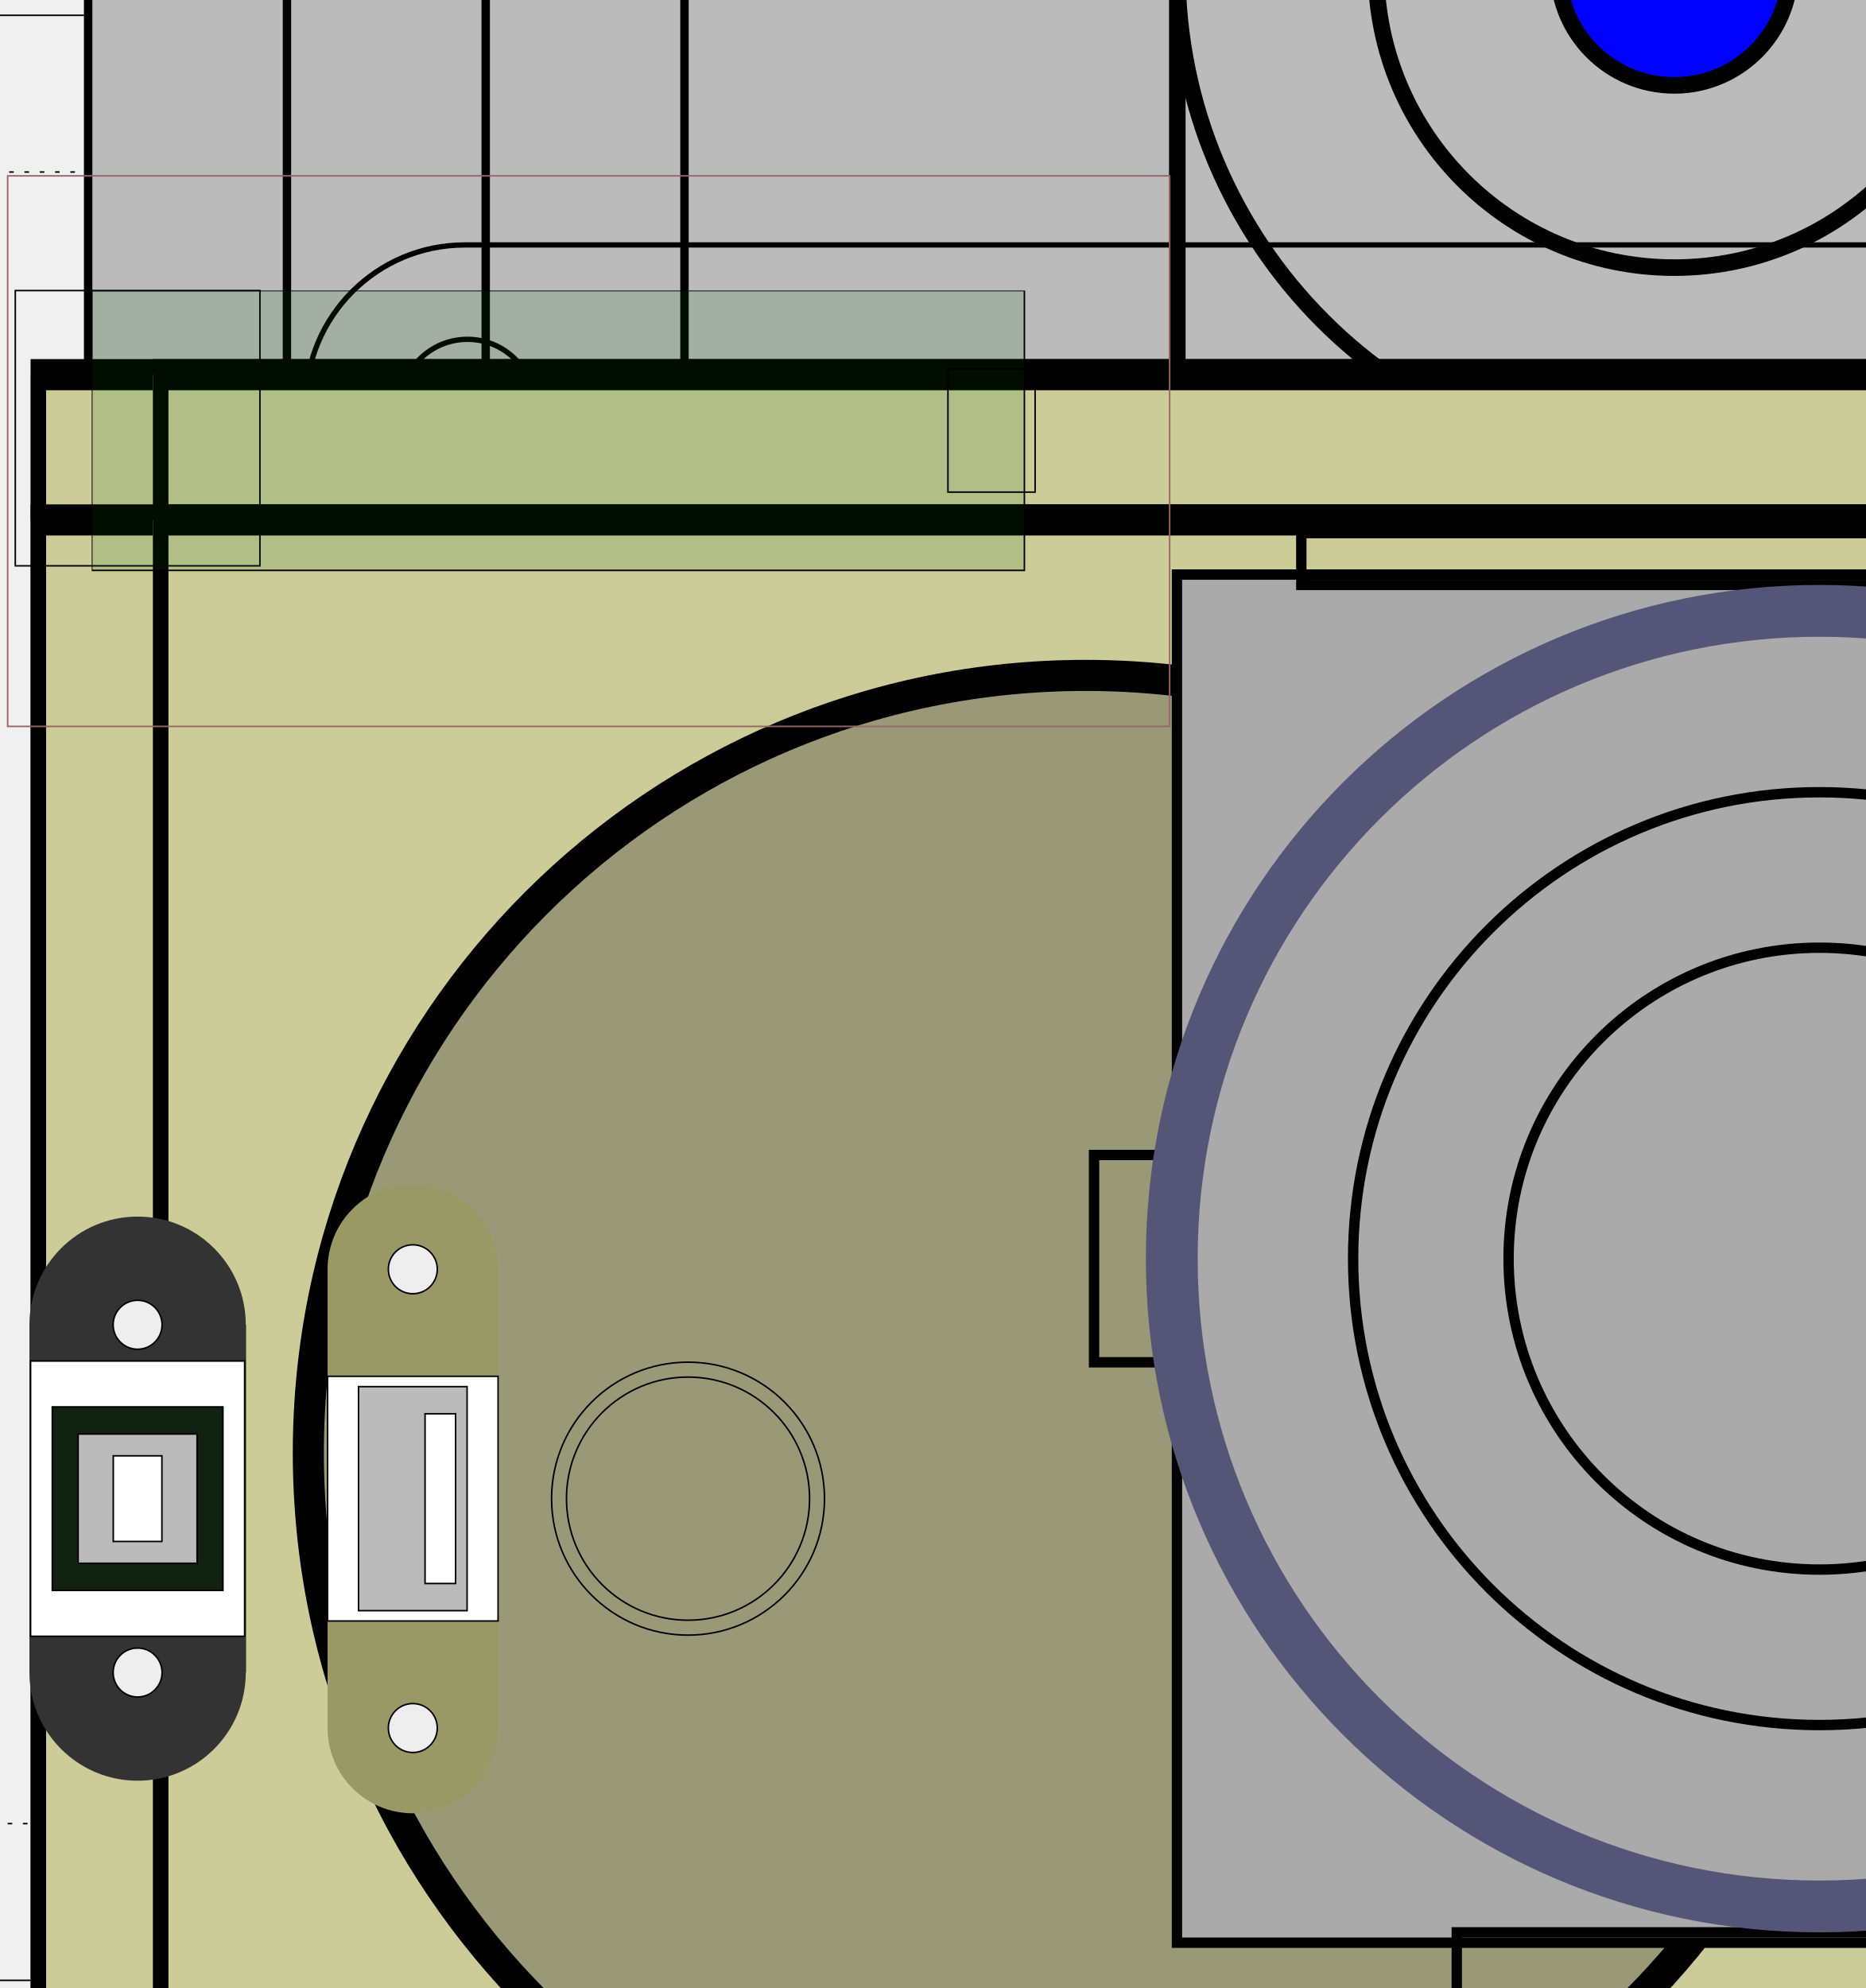
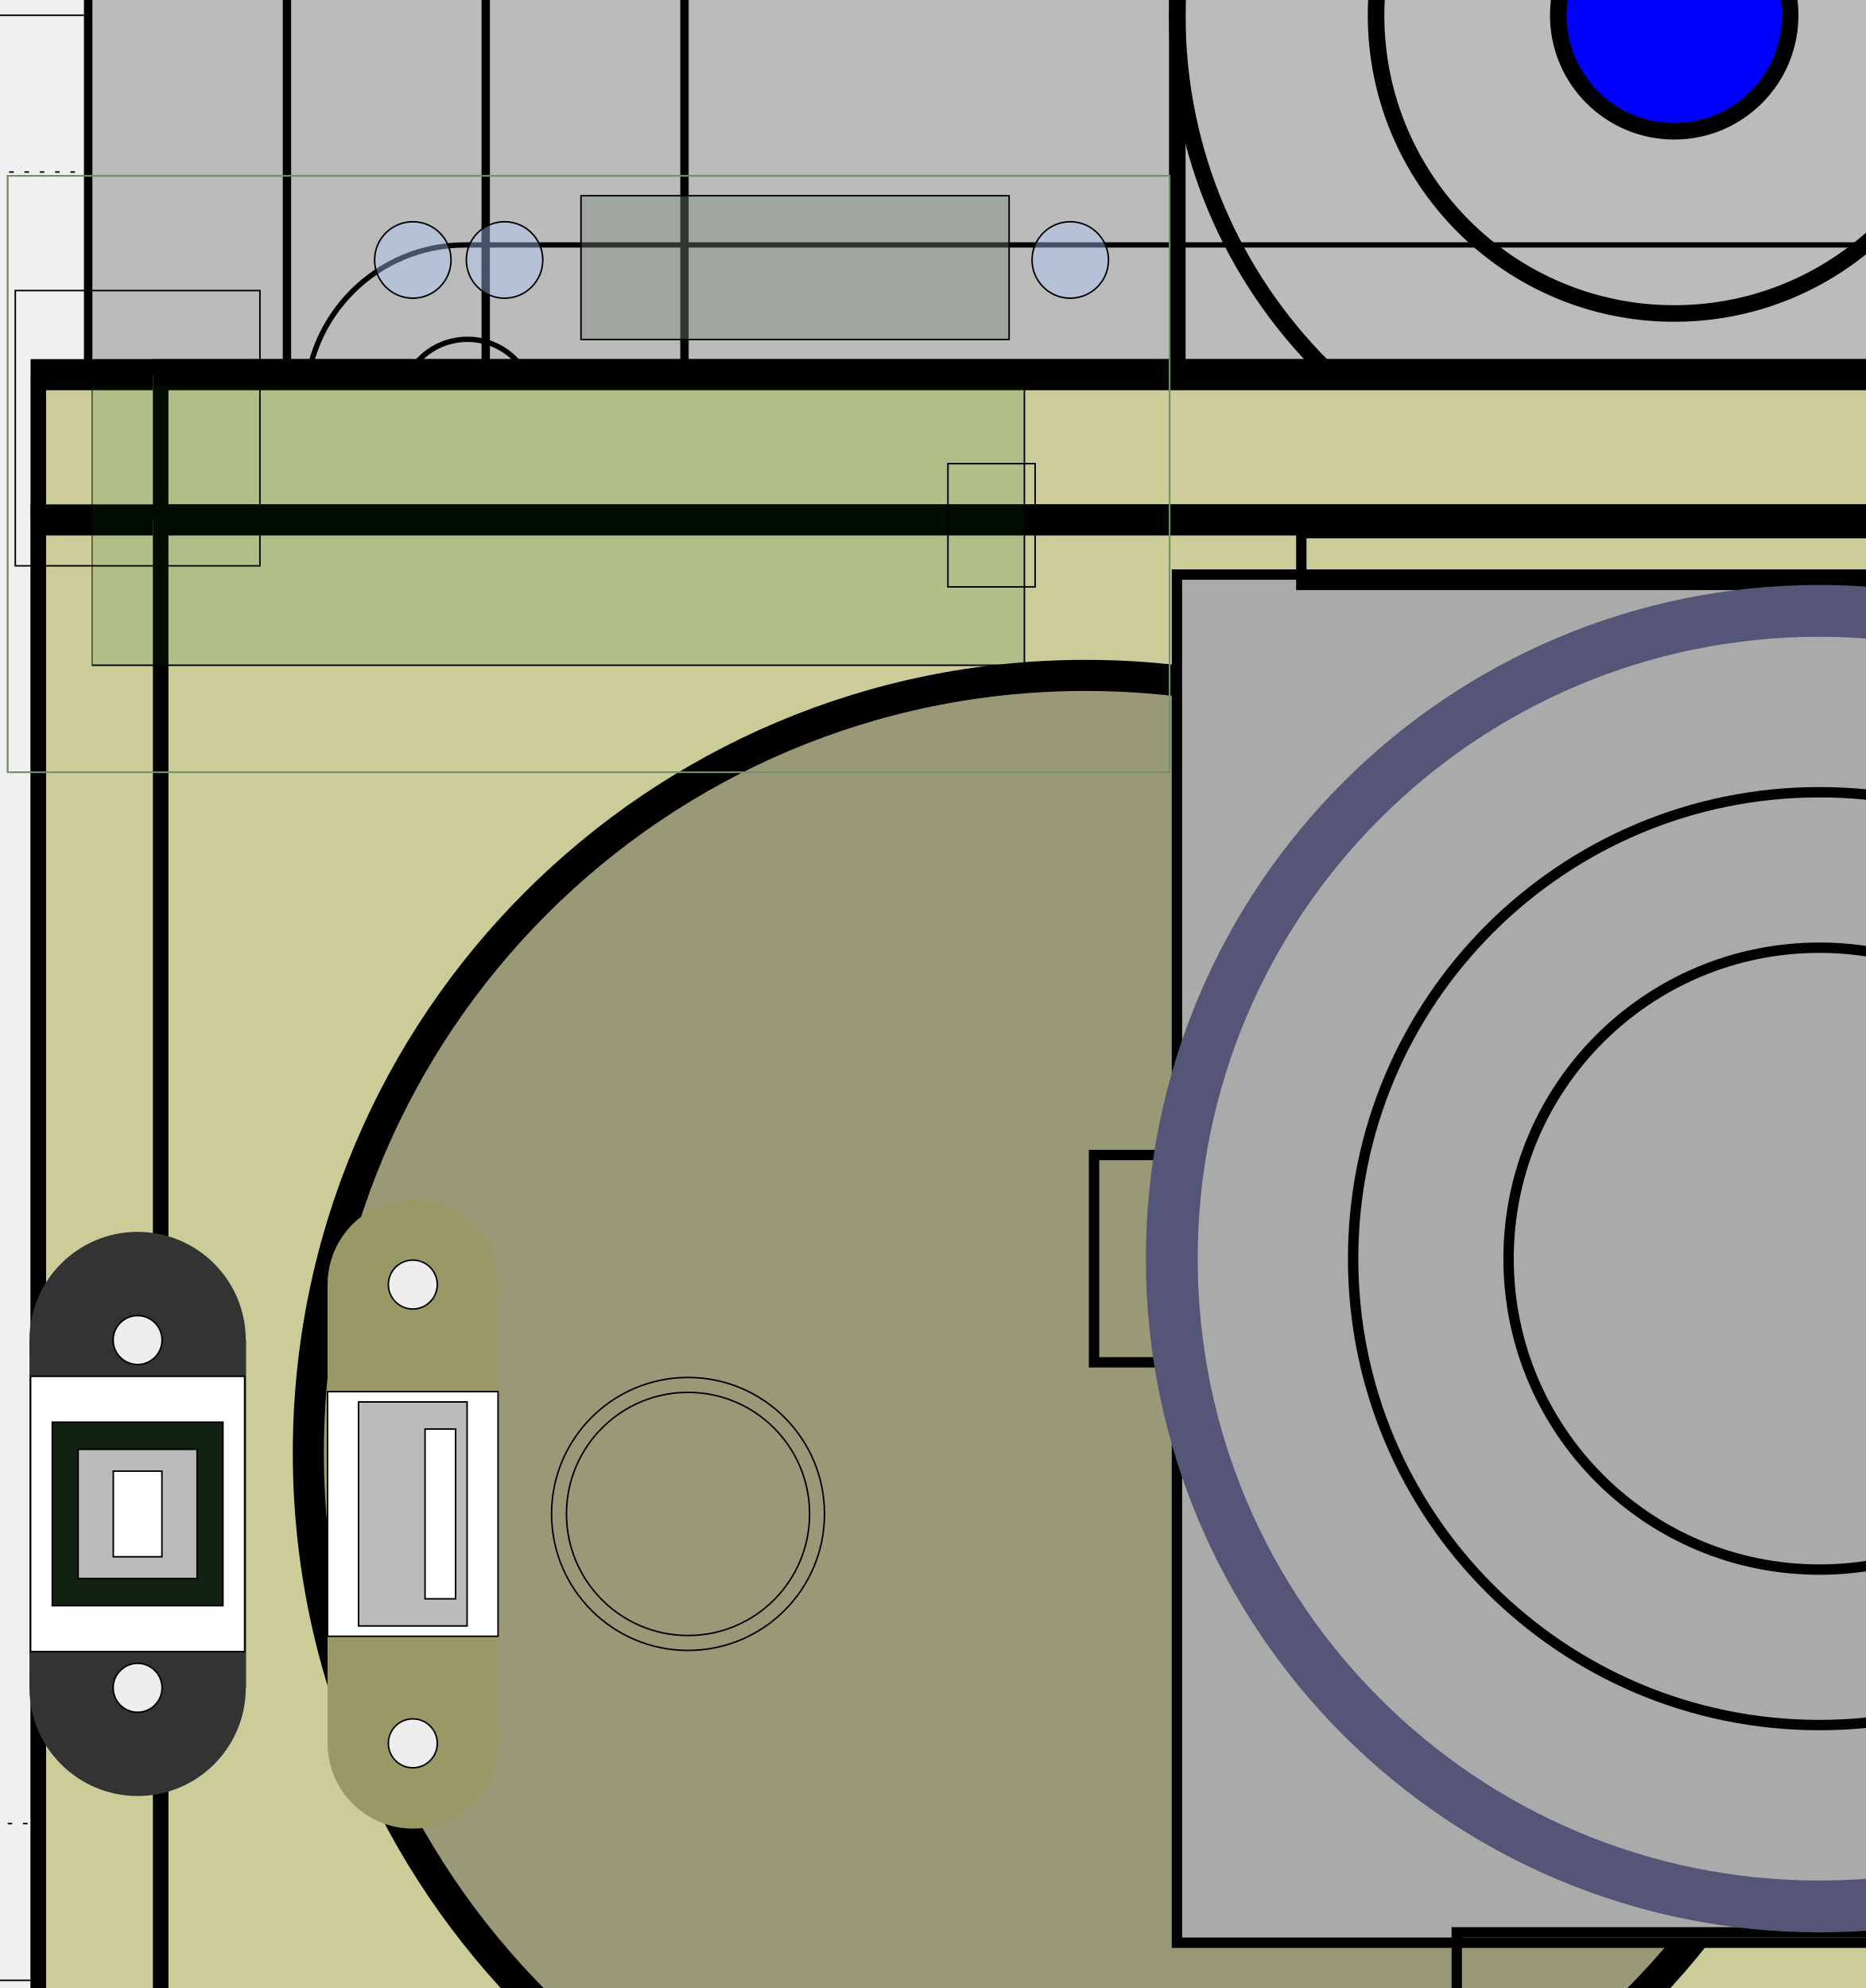
<svg xmlns="http://www.w3.org/2000/svg" viewBox="-71 -1 122 130" overflow="visible">
  <style>
        rect, circle {
            fill: none;
            stroke: black;
            stroke-width: 0.1;
        }
        g.hide rect {
            visibility: hidden;
        }
        g.hide rect.keep {
            visibility: visible;
        }
    </style>
  <g class="xhide">
    <defs>
      <symbol id="Thoniconn-vertical" width="9" height="12" viewBox="-4.5 -6 9 12">
        <rect x="-4.5" y="-6" width="9" height="10.5" style="fill: #BBB" />
        <rect x="-4" y="-3" width="8" height="6" />
        <rect x="-0.4" y="4.5" width="0.8" height="1.5" />
        <circle r="3" />
        <circle r="1.8" />
        <circle r="0.7" style="fill:blue" />
      </symbol>
      <symbol id="Thoniconn-vertical-ud" width="9" height="12" viewBox="-4.5 -6 9 12">
        <rect x="-4.5" y="-4.5" width="9" height="10.5" style="fill: #BBB" />
        <rect x="-4" y="-3" width="8" height="6" />
        <rect x="-0.4" y="-6.0" width="0.8" height="1.5" />
        <circle r="3" />
        <circle r="1.8" />
      </symbol>
      <symbol id="Thoniconn-horizontal" height="9" width="12" viewBox="-6 -4.5 12 9">
        <rect y="-4.5" x="-6" height="9" width="10.5" style="fill: #BBB" />
        <rect y="-4" x="-3" height="8" width="6" />
        <rect y="-0.4" x="4.5" height="0.8" width="1.5" />
        <circle r="3" />
        <circle r="1.8" />
      </symbol>
      <symbol id="RGBled" height="7.8" width="7.8" viewBox="-3.9 -3.9 7.8 7.8">
        <rect x="-3.9" y="-3.9" width="7.8" height="7.8" style="fill: #DCC" />
        <circle r="2.7" style="fill:#CE6" />
      </symbol>
      <symbol id="SongHuei" height="12.5" width="10.6" viewBox="-5.3 -5.5 10.6 12.5">
        <rect x="-4.85" y="-5.5" height="12.5" width="9.7" style="fill: #BBB" />
        <rect x="-5.3" y="-1.1" height="2.2" width="0.55" />
        <rect x="4.75" y="-1.1" height="2.2" width="0.55" />
        <circle r="3.2" />
        <circle r="3.0" />
        <circle r="0.7" style="fill:yellow" />
      </symbol>
      <symbol id="oled091" height="21.844" width="33.02" viewBox="0 0 21.844 33.02">
        <rect x="0" y="0" height="21.844" width="33.02" />
        <circle cx="2.54" cy="2.54" r="1.27" />
        <circle cx="30.48" cy="2.54" r="1.27" />
        <circle cx="2.54" cy="19.304" r="1.27" />
        <circle cx="30.48" cy="19.304" r="1.27" />
        <rect x="2.54" y="5.207" width="29.972" height="11.43" style="fill:#444" />
      </symbol>
      <symbol id="oled13" height="35.18" width="35.19" viewBox="0 0 35.19 35.18">
        <rect x="0" y="0" height="35.18" width="35.19" rx="3" />
        <circle cx="3.05" cy="3.05" r="1.27" />
        <circle cx="32.14" cy="3.05" r="1.27" />
        <circle cx="3.05" cy="32.512" r="1.27" />
        <circle cx="32.14" cy="32.512" r="1.27" />
        <rect x="0" y="6.32" width="35.19" height="19" style="fill:#444" />
      </symbol>
      <symbol id="CKtact" height="12" width="12" viewBox="-6 -6 12 12">
        <circle r="6" style="fill:#CC9" />
        <circle r="4.5" />
      </symbol>
      <symbol id="SMDtact" height="6" width="6" viewBox="-3 -3 6 6">
        <rect x="-3" y="-3" width="6" height="6" style="fill:#CC9" />
        <circle r="2.5" style="fill:#997" />
      </symbol>
      <symbol id="Deltron" height="17.9" width="17.9" viewBox="-8.93 -8.93 17.9 17.9">
        <circle r="7.95" />
        <circle r="8.925" />
      </symbol>
      <symbol id="SparkfunRGBencoder" width="18" height="18.5" viewBox="-9 -9 18 18.5">
        <rect x="-6.2" y="-6.6" width="12.4" height="13.2" style="fill:#AAA" />
        <rect x="-7" y="-1" width="0.8" height="2" />
        <rect x="6.2" y="-1" width="0.8" height="2" />
        <rect x="-5" y="-7" width="10" height="0.5" />
        <rect x="-3.5" y="6.5" width="7" height="1" />
        <circle r="6.25" style="stroke:#557; stroke-width:0.5" />
        <circle r="4.5" />
        <circle r="3" />
      </symbol>
      <symbol id="Teensy4.1vertical" width="18.3" height="61.7" viewbox="0 0 18.3 61.7">
        <rect x="0" y="0.7" width="18.3" height="61" style="fill:#0602" />
        <rect x="5.12" y="0" width="8.06" height="5.7" />
      </symbol>
      <symbol id="Teensy4.1horizontal" width="61.7" height="18.3" viewbox="0 0 61.7 18.3">
        <rect x="0" y="0" width="61" height="18.3" style="fill:#0602" />
        <rect x="56" y="5.12" width="5.7 " height="8.06" />
      </symbol>
    </defs>
    <rect class="keep" x="-71.4" y="0" width="121.6" height="128.5" />
    <circle r="1.6" cx="-58.78" cy="3" />
    <circle r="1.6" cx="-58.78" cy="125.5" />
    <circle r="1.6" cx="43.36" cy="3" />
    <circle r="1.6" cx="43.36" cy="125.5" />
    <rect class="keep" x="-71.4" y="10.25" width="121.6" height="108" stroke-dasharray="0.3 0.7" stroke="#666" />
    <g id="pcb-area" transform="translate(0, 10.25)">
      <g transform="translate(8, -76)">
        <use href="#RGBled" x="5" y="76" />
        <use href="#RGBled" x="26" y="76" />
        <rect x="2.22" y="84.2" width="35.56" height="2.54" style="fill:#55A" />
        <use href="#Thoniconn-vertical" x="0" y="87.2" />
        <use href="#Thoniconn-vertical" x="10" y="87.2" />
        <use href="#Thoniconn-vertical" x="31" y="87.2" />
        <use href="#Thoniconn-vertical" x="21" y="87.2" />
        <use href="#Thoniconn-vertical-ud" x="5" y="99.3" />
        <use href="#Thoniconn-vertical-ud" x="26" y="99.3" />
        <rect x="0" y="83" width="40" height="28.4" style="stroke: #668" />
        <rect x="0" y="76" width="40" height="35.6" style="stroke: #966" />
      </g>
      <g transform="translate(8, -48.4)">
        <use href="#Thoniconn-vertical" x="0" y="88" />
        <use href="#Thoniconn-vertical" x="10" y="88" />
        <use href="#Thoniconn-vertical" x="21" y="88" />
        <use href="#Thoniconn-vertical" x="31" y="88" />
        <rect x="12.38" y="100.2" width="15.24" height="2.54" style="fill:#555" />
        <rect x="5.15" y="100.2" width="29.7" height="2.54" style="stroke: #696" />
        <rect x="12.38" y="85" width="15.24" height="2.54" style="fill:#555" />
        <rect x="5.15" y="85" width="29.7" height="2.54" style="stroke: #696" />
        <rect x="0" y="84.5" width="40" height="18.7" style="stroke: #966" />
      </g>
      <g transform="translate(8,-17)">
        <use href="#Thoniconn-vertical" x="5" y="73" />
        <use href="#Thoniconn-vertical" x="26" y="73" />
        <use href="#Thoniconn-vertical" x="5" y="86" />
        <use href="#Thoniconn-vertical" x="26" y="86" />
        <use href="#Thoniconn-vertical" x="5" y="99" />
        <use href="#Thoniconn-vertical" x="26" y="99" />
        <use href="#Thoniconn-vertical" x="5" y="112" />
        <use href="#Thoniconn-vertical" x="26" y="112" />
        <rect x="7" y="82" width="26.27" height="33.68" style="stroke: #686" />
        <rect x="-16.5" y="73" width="52" height="51.8" style="stroke: #966" />
        <rect x="8.05" y="83.2" width="10.28" height="5.2" style="fill:#787" />
        <rect x="8.05" y="109.60" width="10.28" height="5.2" style="fill:#787" />
        <rect x="21.01" y="83.34" width="10.28" height="2.66" style="fill:#787" />
        <rect x="29.37" y="88.77" height="20.44" width="2.66" style="fill:#787" />
        <g transform="translate(-1.5,0.5)">
          <use href="#SongHuei" x="-14" y="112" />
          <use href="#SongHuei" x="-14" y="99" />
          <use href="#SongHuei" x="-14" y="86" />
          <use href="#SongHuei" x="-14" y="73" />
        </g>
        <g transform="translate(5.5, 6)" style="fill:none; stroke:red; stroke-width:0.5; stroke-opacity: 0.2">
          <line x1="-15" y1="73" x2="32" y2="73" />
          <line x1="-15" y1="86" x2="32" y2="86" />
          <line x1="-15" y1="99" x2="32" y2="99" />
          <line x1="-15" y1="112" x2="32" y2="112" />
          <g style="stroke: green">
            <line x1="-15.5" y1="73" x2="-15.5" y2="33" />
          </g>
        </g>
      </g>
      <rect x="27.4" y="0" width="1.2" height="108" style="fill:#777;fill-opacity:0.2;stroke:none" />
    </g>
-     <g transform="rotate(-90 20 90) translate(29 -68.5)">
+     <g transform="rotate(-90 20 90) translate(26 -68.5)">
      <use href="#Thoniconn-vertical" x="8" y="73" />
      <use href="#Thoniconn-vertical" x="23" y="73" />
      <use href="#Thoniconn-vertical" x="8" y="86" />
      <use href="#Thoniconn-vertical" x="23" y="86" />
      <use href="#Thoniconn-vertical" x="8" y="99" />
      <use href="#Thoniconn-vertical" x="23" y="99" />
      <use href="#Thoniconn-vertical" x="8" y="112" />
      <use href="#Thoniconn-vertical" x="23" y="112" />
      <rect x="8" y="72" width="24" height="52.4" style="stroke: #966" />
      <rect x="7" y="82" width="26.27" height="33.68" style="stroke: #686" />
      <rect x="8.05" y="83.2" width="10.28" height="5.2" style="fill:#787" />
      <rect x="8.05" y="109.60" width="10.28" height="5.2" style="fill:#787" />
      <rect x="21.01" y="83.34" width="10.28" height="2.66" style="fill:#787" />
      <rect x="29.37" y="88.77" height="20.44" width="2.66" style="fill:#787" />
    </g>
    <g transform="translate(2, 0)">
      <use href="#oled13" x="-53" y="11" />
      <use href="#SMDtact" x="-71" y="19.5" />
      <use href="#SMDtact" x="-63" y="19.5" />
      <use href="#SMDtact" x="-71" y="29" />
      <use href="#SMDtact" x="-63" y="29" />
      <rect x="-72" y="18" width="16" height="18" class="keep" />
      <use href="#SparkfunRGBencoder" x="-15" y="18" />
-       <rect x="-72.5" y="10.5" width="76" height="36" style="stroke: #966" />
-     </g>
-     <use href="#Teensy4.1horizontal" x="-65" y="18" />
-     <g transform="translate(-26 97)">
+       <rect x="-72.5" y="10.5" width="76" height="39" style="stroke: #966" />
+     </g>
+     <use href="#Teensy4.1horizontal" x="-65" y="24.2" />
+     <rect x="-70.5" y="10.5" width="76" height="39" style="stroke: #696" />
+     <rect x="-33" height="9.4" width="28" y="11.8" style="fill:#787; fill-opacity: 0.4" />
+     <circle r="2.5" cx="-1" cy="16" style="fill:#ACF; fill-opacity: 0.4" />
+     <circle r="2.5" cx="-44" cy="16" style="fill:#ACF; fill-opacity: 0.4" />
+     <circle r="2.5" cx="-38" cy="16" style="fill:#ACF; fill-opacity: 0.4" />
+     <g transform="translate(-26 98)">
      <circle r="7.95" />
      <circle r="8.925" />
    </g>
-     <g transform="translate(-62 97)">
+     <g transform="translate(-62 98)">
      <circle cy="-11.37" r="7.075" style="stroke:none; fill: #333" />
      <circle cy="11.37" r="7.075" style="stroke:none; fill: #333" />
      <rect y="-11.37" x="-7.075" height="22.74" width="14.17" style="stroke:none; fill: #333" />
      <circle cy="-11.37" r="1.6" style="fill: #EEE" />
      <circle cy="11.37" r="1.6" style="fill: #EEE" />
      <rect y="-9" x="-7" height="18" width="14" style="fill:white" />
      <rect y="-6" x="-5.58" height="12" width="11.16" style="fill:#121" />
      <rect y="-4.225" x="-3.89" height="8.45" width="7.78" style="fill:#BBB" />
      <rect y="-2.8" x="-1.59" height="5.6" width="3.18" style="fill:white" />
    </g>
-     <g transform="translate(-44 97)">
+     <g transform="translate(-44 98)">
      <circle cy="-15" r="5.575" style="stroke:none; fill: #996" />
      <circle cy="15" r="5.575" style="stroke:none; fill: #996" />
      <rect y="-15" x="-5.575" height="30" width="11.15" style="stroke:none; fill: #996" />
      <circle cy="-15" r="1.6" style="fill: #EEE" />
      <circle cy="15" r="1.6" style="fill: #EEE" />
      <rect y="-8" x="-5.575" height="16" width="11.15" style="fill:white" />
      <rect y="-7.325" x="-3.55" height="14.65" width="7.1" style="fill:#BBB" />
      <rect y="-5.55" x="0.8" height="11.10" width="2" style="fill:white" />
    </g>
  </g>
</svg>
